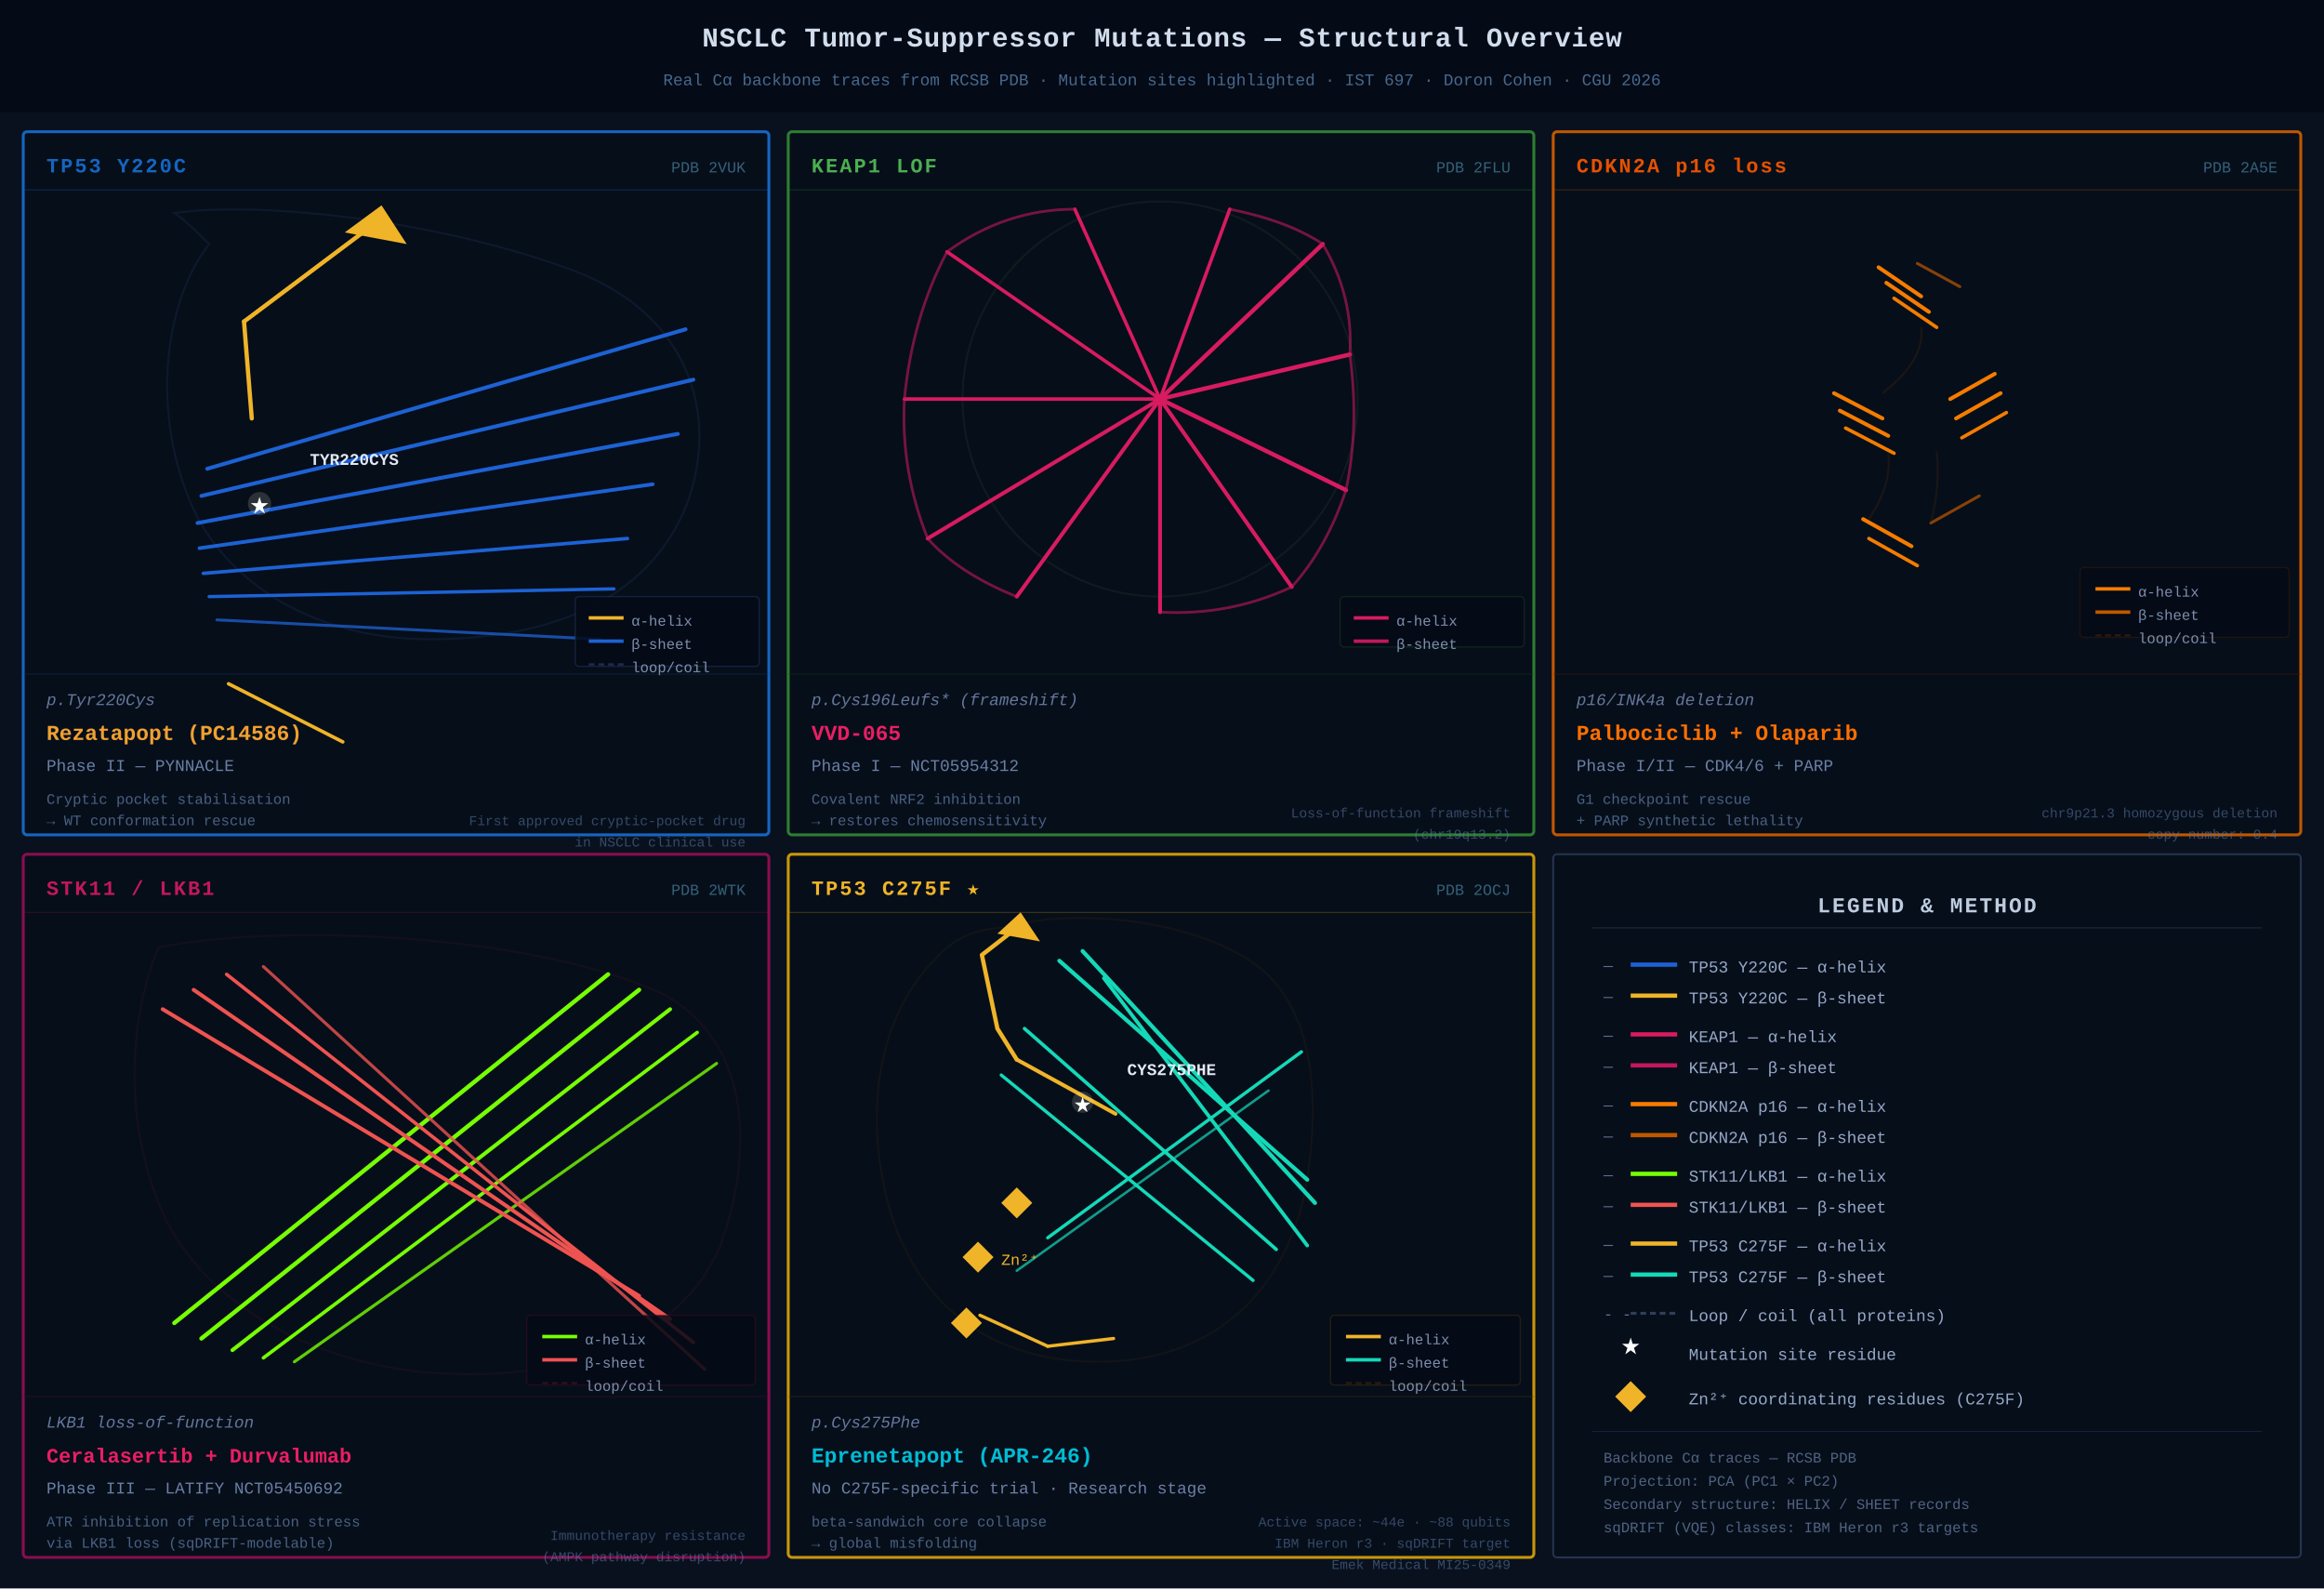
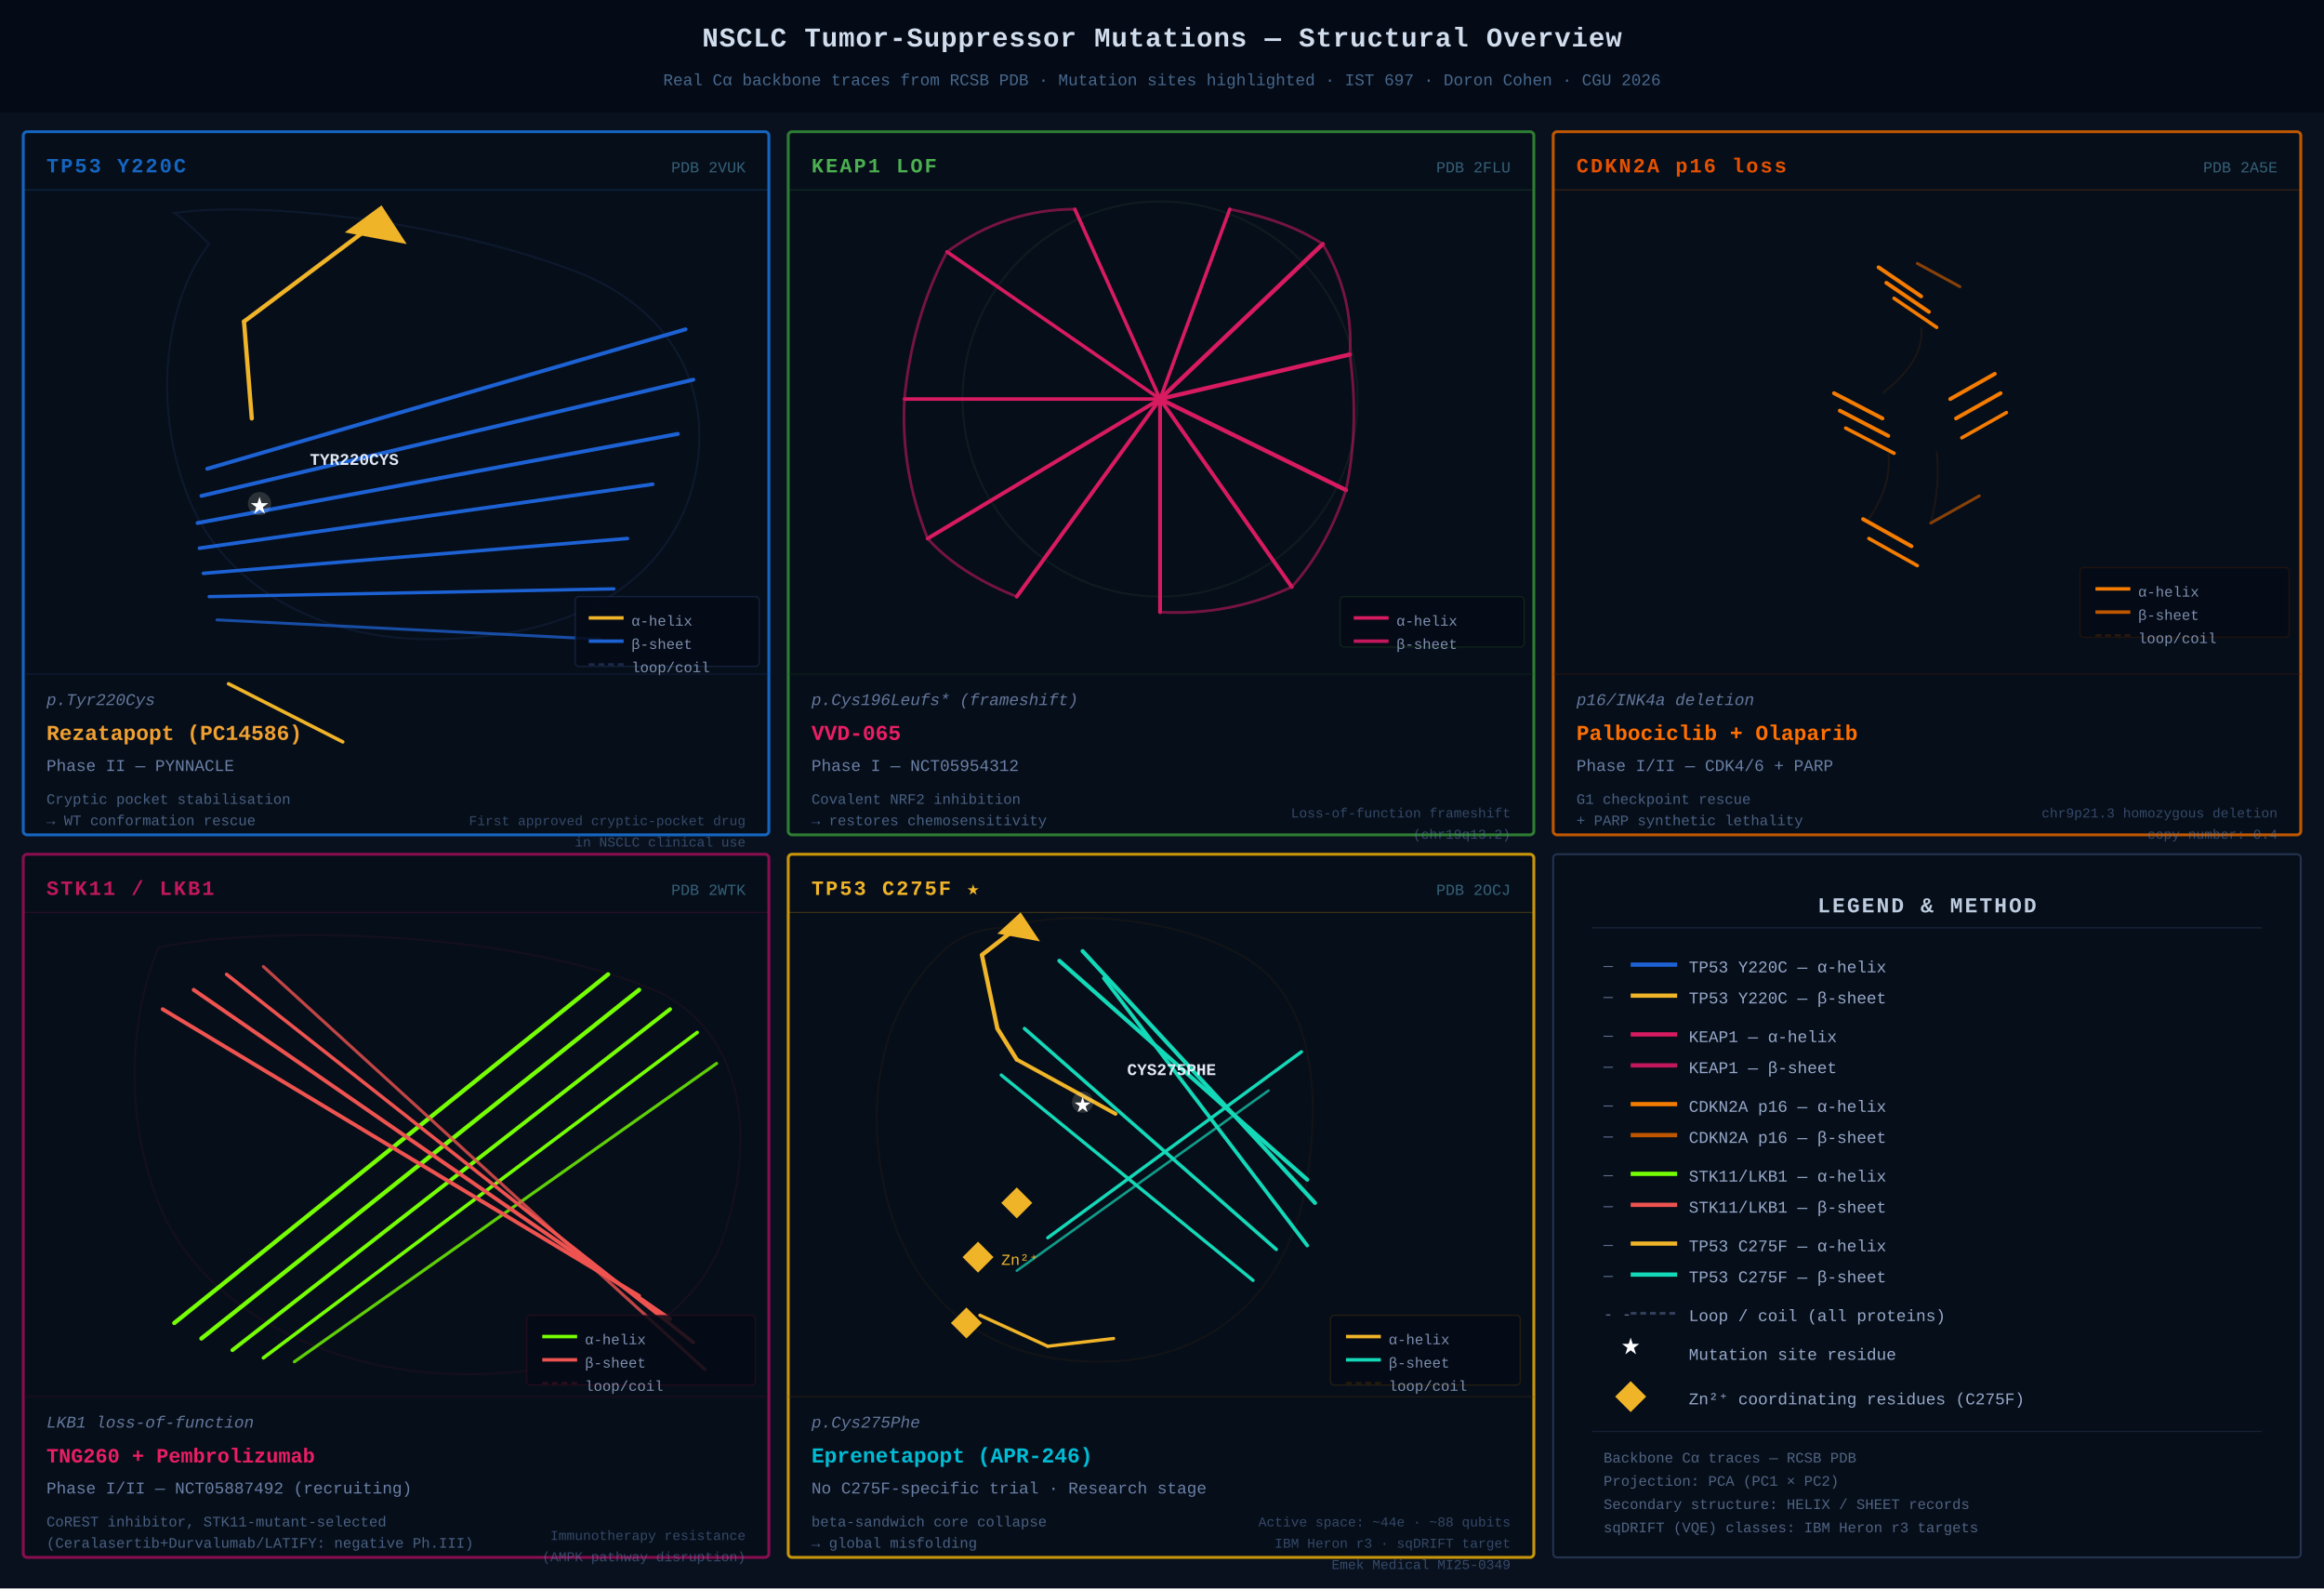
<svg xmlns="http://www.w3.org/2000/svg" viewBox="0 0 1200 820" aria-label="NSCLC tumor-suppressor mutations — five structural overviews from RCSB PDB">
  <rect width="1200" height="820" fill="#09111e" />
  <rect x="0" y="0" width="1200" height="58" fill="rgba(4,10,22,0.92)" />
  <text x="600" y="24" fill="rgba(220,232,248,0.95)" font-size="14" font-weight="bold" text-anchor="middle" font-family="Courier New,monospace" letter-spacing="0.4">NSCLC Tumor-Suppressor Mutations — Structural Overview</text>
  <text x="600" y="44" fill="rgba(100,145,190,0.7)" font-size="8.5" text-anchor="middle" font-family="Courier New,monospace">Real Cα backbone traces from RCSB PDB  ·  Mutation sites highlighted  ·  IST 697  ·  Doron Cohen  ·  CGU 2026</text>
  <g transform="translate(12,68)">
    <rect width="385" height="363" fill="#060e1a" stroke="#1565c0" stroke-width="1.5" rx="2" />
    <line x1="0" y1="30" x2="385" y2="30" stroke="#1565c0" stroke-width="0.4" opacity="0.4" />
    <text x="12" y="21" fill="#1565c0" font-size="10.5" font-weight="bold" font-family="Courier New,monospace" letter-spacing="1">TP53  Y220C</text>
    <text x="373" y="21" fill="rgba(100,180,215,0.5)" font-size="8" font-family="Courier New,monospace" text-anchor="end">PDB 2VUK</text>
    <path d="M 78 42 C 118 36 210 44 285 72 C 345 95 360 148 342 194 C 322 242 272 262 210 262 C 145 262 100 228 85 188 C 66 140 74 86 96 58 Q 82 44 78 42 Z" fill="none" stroke="rgba(40,65,115,0.22)" stroke-width="1" />
    <line x1="95" y1="174" x2="342" y2="102" stroke="#1d62d4" stroke-width="2" stroke-linecap="round" />
    <line x1="92" y1="188" x2="346" y2="128" stroke="#1d62d4" stroke-width="2" stroke-linecap="round" />
    <line x1="90" y1="202" x2="338" y2="156" stroke="#1d62d4" stroke-width="2" stroke-linecap="round" />
    <line x1="91" y1="215" x2="325" y2="182" stroke="#1d62d4" stroke-width="1.9" stroke-linecap="round" />
    <line x1="93" y1="228" x2="312" y2="210" stroke="#1d62d4" stroke-width="1.8" stroke-linecap="round" />
    <line x1="96" y1="240" x2="305" y2="236" stroke="#1d62d4" stroke-width="1.7" stroke-linecap="round" />
    <line x1="100" y1="252" x2="298" y2="262" stroke="#1d62d4" stroke-width="1.5" stroke-linecap="round" opacity="0.75" />
    <polygon points="185,38 166,52 198,58" fill="#f0b429" />
    <line x1="178" y1="50" x2="114" y2="98" stroke="#f0b429" stroke-width="2.2" stroke-linecap="round" />
    <line x1="114" y1="98" x2="118" y2="148" stroke="#f0b429" stroke-width="2.2" stroke-linecap="round" />
    <line x1="106" y1="285" x2="165" y2="315" stroke="#f0b429" stroke-width="1.8" stroke-linecap="round" />
    <text x="148" y="172" fill="rgba(235,242,255,0.95)" font-size="8.5" font-family="Courier New,monospace" font-weight="600">TYR220CYS</text>
    <circle cx="122" cy="192" r="6" fill="rgba(255,255,220,0.15)" />
    <text x="122" y="197" fill="white" font-size="12" text-anchor="middle">★</text>
    <rect x="285" y="240" width="95" height="36" fill="rgba(4,10,22,0.85)" stroke="rgba(40,65,115,0.4)" stroke-width="0.7" rx="2" />
    <line x1="292" y1="251" x2="310" y2="251" stroke="#f0b429" stroke-width="1.8" />
    <text x="314" y="255" fill="rgba(155,175,210,0.8)" font-size="7.5" font-family="Courier New,monospace">α-helix</text>
    <line x1="292" y1="263" x2="310" y2="263" stroke="#1d62d4" stroke-width="1.8" />
    <text x="314" y="267" fill="rgba(155,175,210,0.8)" font-size="7.5" font-family="Courier New,monospace">β-sheet</text>
    <line x1="292" y1="275" x2="310" y2="275" stroke="rgba(50,70,120,0.55)" stroke-width="1.2" stroke-dasharray="3,2" />
    <text x="314" y="279" fill="rgba(155,175,210,0.8)" font-size="7.5" font-family="Courier New,monospace">loop/coil</text>
    <line x1="0" y1="280" x2="385" y2="280" stroke="rgba(25,50,100,0.35)" stroke-width="0.6" />
    <text x="12" y="296" fill="rgba(140,165,210,0.7)" font-size="8.5" font-style="italic" font-family="Courier New,monospace">p.Tyr220Cys</text>
    <text x="12" y="314" fill="#f0a030" font-size="11" font-weight="bold" font-family="Courier New,monospace">Rezatapopt  (PC14586)</text>
    <text x="12" y="330" fill="rgba(140,165,210,0.75)" font-size="8.5" font-family="Courier New,monospace">Phase II — PYNNACLE</text>
    <text x="12" y="347" fill="rgba(110,140,185,0.65)" font-size="7.5" font-family="Courier New,monospace">Cryptic pocket stabilisation</text>
    <text x="12" y="358" fill="rgba(110,140,185,0.65)" font-size="7.5" font-family="Courier New,monospace">→ WT conformation rescue</text>
    <text x="373" y="358" fill="rgba(90,120,165,0.55)" font-size="7" font-family="Courier New,monospace" text-anchor="end">First approved cryptic-pocket drug</text>
    <text x="373" y="369" fill="rgba(90,120,165,0.55)" font-size="7" font-family="Courier New,monospace" text-anchor="end">in NSCLC clinical use</text>
  </g>
  <g transform="translate(407,68)">
    <rect width="385" height="363" fill="#060e1a" stroke="#2e7d32" stroke-width="1.5" rx="2" />
    <line x1="0" y1="30" x2="385" y2="30" stroke="#2e7d32" stroke-width="0.4" opacity="0.4" />
    <text x="12" y="21" fill="#4caf50" font-size="10.5" font-weight="bold" font-family="Courier New,monospace" letter-spacing="1">KEAP1  LOF</text>
    <text x="373" y="21" fill="rgba(100,180,215,0.5)" font-size="8" font-family="Courier New,monospace" text-anchor="end">PDB 2FLU</text>
    <circle cx="192" cy="138" r="102" fill="none" stroke="rgba(50,80,50,0.2)" stroke-width="1" />
    <line x1="192" y1="138" x2="276" y2="58" stroke="#d81b60" stroke-width="2.2" stroke-linecap="round" />
    <line x1="192" y1="138" x2="290" y2="115" stroke="#d81b60" stroke-width="2.2" stroke-linecap="round" />
    <line x1="192" y1="138" x2="288" y2="185" stroke="#d81b60" stroke-width="2.2" stroke-linecap="round" />
    <line x1="192" y1="138" x2="260" y2="235" stroke="#d81b60" stroke-width="2" stroke-linecap="round" />
    <line x1="192" y1="138" x2="192" y2="248" stroke="#d81b60" stroke-width="2" stroke-linecap="round" />
    <line x1="192" y1="138" x2="118" y2="240" stroke="#d81b60" stroke-width="2" stroke-linecap="round" />
    <line x1="192" y1="138" x2="72" y2="210" stroke="#d81b60" stroke-width="2" stroke-linecap="round" />
    <line x1="192" y1="138" x2="60" y2="138" stroke="#d81b60" stroke-width="1.8" stroke-linecap="round" />
    <line x1="192" y1="138" x2="82" y2="62" stroke="#d81b60" stroke-width="1.8" stroke-linecap="round" />
    <line x1="192" y1="138" x2="148" y2="40" stroke="#d81b60" stroke-width="1.8" stroke-linecap="round" />
    <line x1="192" y1="138" x2="228" y2="40" stroke="#d81b60" stroke-width="1.8" stroke-linecap="round" />
    <path d="M 276,58 Q 292,85 290,115" fill="none" stroke="#c2185b" stroke-width="1.4" opacity="0.6" />
    <path d="M 290,115 Q 295,152 288,185" fill="none" stroke="#c2185b" stroke-width="1.4" opacity="0.6" />
    <path d="M 288,185 Q 278,215 260,235" fill="none" stroke="#c2185b" stroke-width="1.4" opacity="0.6" />
    <path d="M 260,235 Q 228,250 192,248" fill="none" stroke="#c2185b" stroke-width="1.4" opacity="0.6" />
    <path d="M 118,240 Q 88,228 72,210" fill="none" stroke="#c2185b" stroke-width="1.4" opacity="0.6" />
    <path d="M 72,210 Q 58,175 60,138" fill="none" stroke="#c2185b" stroke-width="1.4" opacity="0.6" />
    <path d="M 60,138 Q 64,96 82,62" fill="none" stroke="#c2185b" stroke-width="1.4" opacity="0.6" />
    <path d="M 82,62 Q 112,40 148,40" fill="none" stroke="#c2185b" stroke-width="1.4" opacity="0.6" />
    <path d="M 228,40 Q 258,46 276,58" fill="none" stroke="#c2185b" stroke-width="1.4" opacity="0.6" />
    <rect x="285" y="240" width="95" height="26" fill="rgba(4,10,22,0.85)" stroke="rgba(30,70,30,0.4)" stroke-width="0.7" rx="2" />
    <line x1="292" y1="251" x2="310" y2="251" stroke="#d81b60" stroke-width="1.8" />
    <text x="314" y="255" fill="rgba(155,175,210,0.8)" font-size="7.5" font-family="Courier New,monospace">α-helix</text>
    <line x1="292" y1="263" x2="310" y2="263" stroke="#c2185b" stroke-width="1.8" />
    <text x="314" y="267" fill="rgba(155,175,210,0.8)" font-size="7.5" font-family="Courier New,monospace">β-sheet</text>
    <line x1="0" y1="280" x2="385" y2="280" stroke="rgba(20,60,20,0.35)" stroke-width="0.6" />
    <text x="12" y="296" fill="rgba(140,165,210,0.7)" font-size="8.5" font-style="italic" font-family="Courier New,monospace">p.Cys196Leufs* (frameshift)</text>
    <text x="12" y="314" fill="#e91e63" font-size="11" font-weight="bold" font-family="Courier New,monospace">VVD-065</text>
    <text x="12" y="330" fill="rgba(140,165,210,0.75)" font-size="8.5" font-family="Courier New,monospace">Phase I — NCT05954312</text>
    <text x="12" y="347" fill="rgba(110,140,185,0.65)" font-size="7.5" font-family="Courier New,monospace">Covalent NRF2 inhibition</text>
    <text x="12" y="358" fill="rgba(110,140,185,0.65)" font-size="7.5" font-family="Courier New,monospace">→ restores chemosensitivity</text>
    <text x="373" y="354" fill="rgba(90,120,165,0.55)" font-size="7" font-family="Courier New,monospace" text-anchor="end">Loss-of-function frameshift</text>
    <text x="373" y="365" fill="rgba(90,120,165,0.55)" font-size="7" font-family="Courier New,monospace" text-anchor="end">(chr19q13.2)</text>
  </g>
  <g transform="translate(802,68)">
    <rect width="386" height="363" fill="#060e1a" stroke="#bf5700" stroke-width="1.5" rx="2" />
    <line x1="0" y1="30" x2="386" y2="30" stroke="#bf5700" stroke-width="0.4" opacity="0.4" />
    <text x="12" y="21" fill="#e65100" font-size="10.5" font-weight="bold" font-family="Courier New,monospace" letter-spacing="1">CDKN2A  p16 loss</text>
    <text x="374" y="21" fill="rgba(100,180,215,0.5)" font-size="8" font-family="Courier New,monospace" text-anchor="end">PDB 2A5E</text>
    <line x1="168" y1="70" x2="190" y2="85" stroke="#f57c00" stroke-width="2" stroke-linecap="round" />
    <line x1="172" y1="78" x2="194" y2="93" stroke="#f57c00" stroke-width="2" stroke-linecap="round" />
    <line x1="176" y1="86" x2="198" y2="101" stroke="#f57c00" stroke-width="1.8" stroke-linecap="round" />
    <line x1="188" y1="68" x2="210" y2="80" stroke="#bf5700" stroke-width="1.5" stroke-linecap="round" opacity="0.7" />
    <line x1="145" y1="135" x2="170" y2="148" stroke="#f57c00" stroke-width="2" stroke-linecap="round" />
    <line x1="148" y1="144" x2="173" y2="157" stroke="#f57c00" stroke-width="2" stroke-linecap="round" />
    <line x1="151" y1="153" x2="176" y2="166" stroke="#f57c00" stroke-width="1.8" stroke-linecap="round" />
    <line x1="205" y1="138" x2="228" y2="125" stroke="#f57c00" stroke-width="2" stroke-linecap="round" />
    <line x1="208" y1="148" x2="231" y2="135" stroke="#f57c00" stroke-width="2" stroke-linecap="round" />
    <line x1="211" y1="158" x2="234" y2="145" stroke="#f57c00" stroke-width="1.8" stroke-linecap="round" />
    <line x1="160" y1="200" x2="185" y2="214" stroke="#f57c00" stroke-width="2" stroke-linecap="round" />
    <line x1="163" y1="210" x2="188" y2="224" stroke="#f57c00" stroke-width="1.8" stroke-linecap="round" />
    <line x1="195" y1="202" x2="220" y2="188" stroke="#bf5700" stroke-width="1.5" stroke-linecap="round" opacity="0.7" />
    <path d="M 190,101 Q 192,118 170,135" fill="none" stroke="rgba(90,50,10,0.25)" stroke-width="1" />
    <path d="M 173,166 Q 175,182 163,200" fill="none" stroke="rgba(90,50,10,0.25)" stroke-width="1" />
    <path d="M 198,165 Q 200,182 195,202" fill="none" stroke="rgba(90,50,10,0.25)" stroke-width="1" />
    <rect x="272" y="225" width="108" height="36" fill="rgba(4,10,22,0.85)" stroke="rgba(70,30,0,0.4)" stroke-width="0.7" rx="2" />
    <line x1="280" y1="236" x2="298" y2="236" stroke="#f57c00" stroke-width="1.8" />
    <text x="302" y="240" fill="rgba(155,175,210,0.8)" font-size="7.5" font-family="Courier New,monospace">α-helix</text>
    <line x1="280" y1="248" x2="298" y2="248" stroke="#bf5700" stroke-width="1.8" />
    <text x="302" y="252" fill="rgba(155,175,210,0.8)" font-size="7.5" font-family="Courier New,monospace">β-sheet</text>
    <line x1="280" y1="260" x2="298" y2="260" stroke="rgba(80,40,5,0.5)" stroke-width="1.2" stroke-dasharray="3,2" />
    <text x="302" y="264" fill="rgba(155,175,210,0.8)" font-size="7.5" font-family="Courier New,monospace">loop/coil</text>
    <line x1="0" y1="280" x2="386" y2="280" stroke="rgba(80,30,0,0.35)" stroke-width="0.6" />
    <text x="12" y="296" fill="rgba(140,165,210,0.7)" font-size="8.5" font-style="italic" font-family="Courier New,monospace">p16/INK4a deletion</text>
    <text x="12" y="314" fill="#ff6f00" font-size="11" font-weight="bold" font-family="Courier New,monospace">Palbociclib + Olaparib</text>
    <text x="12" y="330" fill="rgba(140,165,210,0.75)" font-size="8.5" font-family="Courier New,monospace">Phase I/II — CDK4/6 + PARP</text>
    <text x="12" y="347" fill="rgba(110,140,185,0.65)" font-size="7.5" font-family="Courier New,monospace">G1 checkpoint rescue</text>
    <text x="12" y="358" fill="rgba(110,140,185,0.65)" font-size="7.5" font-family="Courier New,monospace">+ PARP synthetic lethality</text>
    <text x="374" y="354" fill="rgba(90,120,165,0.55)" font-size="7" font-family="Courier New,monospace" text-anchor="end">chr9p21.3 homozygous deletion</text>
    <text x="374" y="365" fill="rgba(90,120,165,0.55)" font-size="7" font-family="Courier New,monospace" text-anchor="end">copy number: 0.4</text>
  </g>
  <g transform="translate(12,441)">
    <rect width="385" height="363" fill="#060e1a" stroke="#880e4f" stroke-width="1.5" rx="2" />
    <line x1="0" y1="30" x2="385" y2="30" stroke="#880e4f" stroke-width="0.4" opacity="0.4" />
    <text x="12" y="21" fill="#c2185b" font-size="10.5" font-weight="bold" font-family="Courier New,monospace" letter-spacing="1">STK11 / LKB1</text>
    <text x="373" y="21" fill="rgba(100,180,215,0.5)" font-size="8" font-family="Courier New,monospace" text-anchor="end">PDB 2WTK</text>
    <path d="M 70 48 C 130 36 260 40 330 72 C 375 96 378 152 360 202 C 340 250 282 272 215 268 C 148 264 92 230 72 185 C 50 135 56 80 70 48 Z" fill="none" stroke="rgba(80,20,40,0.2)" stroke-width="1" />
    <line x1="78" y1="242" x2="302" y2="62" stroke="#76ff03" stroke-width="2.2" stroke-linecap="round" />
    <line x1="92" y1="250" x2="318" y2="70" stroke="#76ff03" stroke-width="2.2" stroke-linecap="round" />
    <line x1="108" y1="256" x2="334" y2="80" stroke="#76ff03" stroke-width="2" stroke-linecap="round" />
    <line x1="124" y1="260" x2="348" y2="92" stroke="#76ff03" stroke-width="1.8" stroke-linecap="round" />
    <line x1="140" y1="262" x2="358" y2="108" stroke="#76ff03" stroke-width="1.6" stroke-linecap="round" opacity="0.8" />
    <line x1="72" y1="80" x2="318" y2="228" stroke="#ef5350" stroke-width="2" stroke-linecap="round" />
    <line x1="88" y1="70" x2="334" y2="240" stroke="#ef5350" stroke-width="2" stroke-linecap="round" />
    <line x1="105" y1="62" x2="346" y2="252" stroke="#ef5350" stroke-width="1.8" stroke-linecap="round" />
    <line x1="124" y1="58" x2="352" y2="266" stroke="#ef5350" stroke-width="1.6" stroke-linecap="round" opacity="0.8" />
    <rect x="260" y="238" width="118" height="36" fill="rgba(4,10,22,0.85)" stroke="rgba(80,10,35,0.4)" stroke-width="0.7" rx="2" />
    <line x1="268" y1="249" x2="286" y2="249" stroke="#76ff03" stroke-width="1.8" />
    <text x="290" y="253" fill="rgba(155,175,210,0.8)" font-size="7.5" font-family="Courier New,monospace">α-helix</text>
    <line x1="268" y1="261" x2="286" y2="261" stroke="#ef5350" stroke-width="1.8" />
    <text x="290" y="265" fill="rgba(155,175,210,0.8)" font-size="7.5" font-family="Courier New,monospace">β-sheet</text>
    <line x1="268" y1="273" x2="286" y2="273" stroke="rgba(80,20,40,0.5)" stroke-width="1.2" stroke-dasharray="3,2" />
    <text x="290" y="277" fill="rgba(155,175,210,0.8)" font-size="7.5" font-family="Courier New,monospace">loop/coil</text>
    <line x1="0" y1="280" x2="385" y2="280" stroke="rgba(80,10,35,0.35)" stroke-width="0.6" />
    <text x="12" y="296" fill="rgba(140,165,210,0.7)" font-size="8.5" font-style="italic" font-family="Courier New,monospace">LKB1 loss-of-function</text>
-     <text x="12" y="314" fill="#e91e63" font-size="10.5" font-weight="bold" font-family="Courier New,monospace">Ceralasertib + Durvalumab</text>
-     <text x="12" y="330" fill="rgba(140,165,210,0.75)" font-size="8.5" font-family="Courier New,monospace">Phase III — LATIFY  NCT05450692</text>
-     <text x="12" y="347" fill="rgba(110,140,185,0.65)" font-size="7.5" font-family="Courier New,monospace">ATR inhibition of replication stress</text>
-     <text x="12" y="358" fill="rgba(110,140,185,0.65)" font-size="7.5" font-family="Courier New,monospace">via LKB1 loss (sqDRIFT-modelable)</text>
+     <text x="12" y="314" fill="#e91e63" font-size="10.5" font-weight="bold" font-family="Courier New,monospace">TNG260 + Pembrolizumab</text>
+     <text x="12" y="330" fill="rgba(140,165,210,0.75)" font-size="8.5" font-family="Courier New,monospace">Phase I/II — NCT05887492 (recruiting)</text>
+     <text x="12" y="347" fill="rgba(110,140,185,0.65)" font-size="7.5" font-family="Courier New,monospace">CoREST inhibitor, STK11-mutant-selected</text>
+     <text x="12" y="358" fill="rgba(110,140,185,0.65)" font-size="7.5" font-family="Courier New,monospace">(Ceralasertib+Durvalumab/LATIFY: negative Ph.III)</text>
    <text x="373" y="354" fill="rgba(90,120,165,0.55)" font-size="7" font-family="Courier New,monospace" text-anchor="end">Immunotherapy resistance</text>
    <text x="373" y="365" fill="rgba(90,120,165,0.55)" font-size="7" font-family="Courier New,monospace" text-anchor="end">(AMPK pathway disruption)</text>
  </g>
  <g transform="translate(407,441)">
    <rect width="385" height="363" fill="#060e1a" stroke="#c8960a" stroke-width="1.5" rx="2" />
    <line x1="0" y1="30" x2="385" y2="30" stroke="#c8960a" stroke-width="0.4" opacity="0.4" />
    <text x="12" y="21" fill="#f0b429" font-size="10.5" font-weight="bold" font-family="Courier New,monospace" letter-spacing="1">TP53  C275F  ★</text>
    <text x="373" y="21" fill="rgba(100,180,215,0.5)" font-size="8" font-family="Courier New,monospace" text-anchor="end">PDB 2OCJ</text>
    <path d="M 112 38 C 142 28 205 32 240 56 C 272 78 276 128 266 178 C 254 228 218 262 160 262 C 100 262 65 228 52 182 C 38 130 48 82 76 54 Q 90 38 112 38 Z" fill="none" stroke="rgba(60,45,10,0.22)" stroke-width="1" />
    <line x1="140" y1="55" x2="268" y2="168" stroke="#14d9b8" stroke-width="2.1" stroke-linecap="round" />
    <line x1="152" y1="50" x2="272" y2="180" stroke="#14d9b8" stroke-width="2.1" stroke-linecap="round" />
    <line x1="163" y1="64" x2="268" y2="202" stroke="#14d9b8" stroke-width="1.9" stroke-linecap="round" />
    <line x1="122" y1="90" x2="252" y2="204" stroke="#14d9b8" stroke-width="1.8" stroke-linecap="round" />
    <line x1="110" y1="114" x2="240" y2="220" stroke="#14d9b8" stroke-width="1.7" stroke-linecap="round" />
    <line x1="134" y1="198" x2="265" y2="102" stroke="#14d9b8" stroke-width="1.7" stroke-linecap="round" />
    <line x1="118" y1="215" x2="248" y2="122" stroke="#14d9b8" stroke-width="1.3" stroke-linecap="round" opacity="0.7" />
    <polygon points="120,30 108,41 130,45" fill="#f0b429" />
    <path d="M 118,38 L 100,52 L 108,90 L 118,106" stroke="#f0b429" stroke-width="2.2" fill="none" stroke-linecap="round" stroke-linejoin="round" />
    <line x1="118" y1="106" x2="169" y2="134" stroke="#f0b429" stroke-width="2" stroke-linecap="round" />
    <line x1="99" y1="238" x2="134" y2="254" stroke="#f0b429" stroke-width="1.7" stroke-linecap="round" />
    <line x1="134" y1="254" x2="168" y2="250" stroke="#f0b429" stroke-width="1.7" stroke-linecap="round" />
    <text x="175" y="114" fill="rgba(240,245,255,0.95)" font-size="8.5" font-family="Courier New,monospace" font-weight="600">CYS275PHE</text>
    <circle cx="152" cy="128" r="5.5" fill="rgba(255,255,220,0.15)" />
    <text x="152" y="133" fill="white" font-size="11" text-anchor="middle">★</text>
    <polygon points="118,172 126,180 118,188 110,180" fill="#f0b429" />
    <polygon points="98" y1="200" x2="106,208 98,216 90,208" fill="none" />
    <polygon points="98,200 106,208 98,216 90,208" fill="#f0b429" />
    <text x="110" y="212" fill="#f0b429" font-size="8" font-family="Courier New,monospace">Zn²⁺</text>
    <polygon points="92,234 100,242 92,250 84,242" fill="#f0b429" />
    <rect x="280" y="238" width="98" height="36" fill="rgba(4,10,22,0.85)" stroke="rgba(80,55,5,0.4)" stroke-width="0.7" rx="2" />
    <line x1="288" y1="249" x2="306" y2="249" stroke="#f0b429" stroke-width="1.8" />
    <text x="310" y="253" fill="rgba(155,175,210,0.8)" font-size="7.5" font-family="Courier New,monospace">α-helix</text>
    <line x1="288" y1="261" x2="306" y2="261" stroke="#14d9b8" stroke-width="1.8" />
    <text x="310" y="265" fill="rgba(155,175,210,0.8)" font-size="7.5" font-family="Courier New,monospace">β-sheet</text>
    <line x1="288" y1="273" x2="306" y2="273" stroke="rgba(65,45,5,0.55)" stroke-width="1.2" stroke-dasharray="3,2" />
    <text x="310" y="277" fill="rgba(155,175,210,0.8)" font-size="7.5" font-family="Courier New,monospace">loop/coil</text>
    <line x1="0" y1="280" x2="385" y2="280" stroke="rgba(80,55,5,0.35)" stroke-width="0.6" />
    <text x="12" y="296" fill="rgba(140,165,210,0.7)" font-size="8.5" font-style="italic" font-family="Courier New,monospace">p.Cys275Phe</text>
    <text x="12" y="314" fill="#00bcd4" font-size="11" font-weight="bold" font-family="Courier New,monospace">Eprenetapopt  (APR-246)</text>
    <text x="12" y="330" fill="rgba(140,165,210,0.75)" font-size="8.5" font-family="Courier New,monospace">No C275F-specific trial · Research stage</text>
    <text x="12" y="347" fill="rgba(110,140,185,0.65)" font-size="7.5" font-family="Courier New,monospace">beta-sandwich core collapse</text>
    <text x="12" y="358" fill="rgba(110,140,185,0.65)" font-size="7.5" font-family="Courier New,monospace">→ global misfolding</text>
    <text x="373" y="347" fill="rgba(90,120,165,0.55)" font-size="7" font-family="Courier New,monospace" text-anchor="end">Active space: ~44e · ~88 qubits</text>
    <text x="373" y="358" fill="rgba(90,120,165,0.55)" font-size="7" font-family="Courier New,monospace" text-anchor="end">IBM Heron r3 · sqDRIFT target</text>
    <text x="373" y="369" fill="rgba(90,120,165,0.55)" font-size="7" font-family="Courier New,monospace" text-anchor="end">Emek Medical MI25-0349</text>
  </g>
  <g transform="translate(802,441)">
    <rect width="386" height="363" fill="#060e1a" stroke="rgba(60,80,120,0.55)" stroke-width="1" rx="2" />
    <text x="193" y="30" fill="rgba(210,225,245,0.9)" font-size="11" font-weight="bold" text-anchor="middle" font-family="Courier New,monospace" letter-spacing="1">LEGEND &amp; METHOD</text>
    <line x1="20" y1="38" x2="366" y2="38" stroke="rgba(60,80,120,0.35)" stroke-width="0.6" />
    <text x="26" y="60" fill="rgba(155,175,215,0.6)" font-size="8" font-family="Courier New,monospace">—</text>
    <line x1="40" y1="57" x2="64" y2="57" stroke="#1d62d4" stroke-width="2.2" />
    <text x="70" y="61" fill="rgba(175,195,230,0.85)" font-size="8.5" font-family="Courier New,monospace">TP53 Y220C — α-helix</text>
    <text x="26" y="76" fill="rgba(155,175,215,0.6)" font-size="8" font-family="Courier New,monospace">—</text>
    <line x1="40" y1="73" x2="64" y2="73" stroke="#f0b429" stroke-width="2.2" />
    <text x="70" y="77" fill="rgba(175,195,230,0.85)" font-size="8.5" font-family="Courier New,monospace">TP53 Y220C — β-sheet</text>
    <text x="26" y="96" fill="rgba(155,175,215,0.6)" font-size="8" font-family="Courier New,monospace">—</text>
    <line x1="40" y1="93" x2="64" y2="93" stroke="#d81b60" stroke-width="2.2" />
    <text x="70" y="97" fill="rgba(175,195,230,0.85)" font-size="8.5" font-family="Courier New,monospace">KEAP1 — α-helix</text>
    <text x="26" y="112" fill="rgba(155,175,215,0.6)" font-size="8" font-family="Courier New,monospace">—</text>
    <line x1="40" y1="109" x2="64" y2="109" stroke="#c2185b" stroke-width="2.2" />
    <text x="70" y="113" fill="rgba(175,195,230,0.85)" font-size="8.5" font-family="Courier New,monospace">KEAP1 — β-sheet</text>
    <text x="26" y="132" fill="rgba(155,175,215,0.6)" font-size="8" font-family="Courier New,monospace">—</text>
    <line x1="40" y1="129" x2="64" y2="129" stroke="#f57c00" stroke-width="2.2" />
    <text x="70" y="133" fill="rgba(175,195,230,0.85)" font-size="8.5" font-family="Courier New,monospace">CDKN2A p16 — α-helix</text>
    <text x="26" y="148" fill="rgba(155,175,215,0.6)" font-size="8" font-family="Courier New,monospace">—</text>
    <line x1="40" y1="145" x2="64" y2="145" stroke="#bf5700" stroke-width="2.2" />
    <text x="70" y="149" fill="rgba(175,195,230,0.85)" font-size="8.5" font-family="Courier New,monospace">CDKN2A p16 — β-sheet</text>
    <text x="26" y="168" fill="rgba(155,175,215,0.6)" font-size="8" font-family="Courier New,monospace">—</text>
    <line x1="40" y1="165" x2="64" y2="165" stroke="#76ff03" stroke-width="2.2" />
    <text x="70" y="169" fill="rgba(175,195,230,0.85)" font-size="8.5" font-family="Courier New,monospace">STK11/LKB1 — α-helix</text>
    <text x="26" y="184" fill="rgba(155,175,215,0.6)" font-size="8" font-family="Courier New,monospace">—</text>
    <line x1="40" y1="181" x2="64" y2="181" stroke="#ef5350" stroke-width="2.2" />
    <text x="70" y="185" fill="rgba(175,195,230,0.85)" font-size="8.5" font-family="Courier New,monospace">STK11/LKB1 — β-sheet</text>
    <text x="26" y="204" fill="rgba(155,175,215,0.6)" font-size="8" font-family="Courier New,monospace">—</text>
    <line x1="40" y1="201" x2="64" y2="201" stroke="#f0b429" stroke-width="2.2" />
    <text x="70" y="205" fill="rgba(175,195,230,0.85)" font-size="8.5" font-family="Courier New,monospace">TP53 C275F — α-helix</text>
    <text x="26" y="220" fill="rgba(155,175,215,0.6)" font-size="8" font-family="Courier New,monospace">—</text>
    <line x1="40" y1="217" x2="64" y2="217" stroke="#14d9b8" stroke-width="2.2" />
    <text x="70" y="221" fill="rgba(175,195,230,0.85)" font-size="8.5" font-family="Courier New,monospace">TP53 C275F — β-sheet</text>
    <text x="26" y="240" fill="rgba(155,175,215,0.6)" font-size="8" font-family="Courier New,monospace">- -</text>
    <line x1="40" y1="237" x2="64" y2="237" stroke="rgba(90,110,150,0.5)" stroke-width="1.5" stroke-dasharray="3,2" />
    <text x="70" y="241" fill="rgba(175,195,230,0.85)" font-size="8.5" font-family="Courier New,monospace">Loop / coil (all proteins)</text>
    <text x="40" y="258" fill="white" font-size="12" text-anchor="middle">★</text>
    <text x="70" y="261" fill="rgba(175,195,230,0.85)" font-size="8.5" font-family="Courier New,monospace">Mutation site residue</text>
    <polygon points="40,272 48,280 40,288 32,280" fill="#f0b429" />
    <text x="70" y="284" fill="rgba(175,195,230,0.85)" font-size="8.5" font-family="Courier New,monospace">Zn²⁺ coordinating residues (C275F)</text>
    <line x1="20" y1="298" x2="366" y2="298" stroke="rgba(60,80,120,0.3)" stroke-width="0.5" />
    <text x="26" y="314" fill="rgba(120,145,185,0.65)" font-size="7.5" font-family="Courier New,monospace">Backbone Cα traces — RCSB PDB</text>
    <text x="26" y="326" fill="rgba(120,145,185,0.65)" font-size="7.5" font-family="Courier New,monospace">Projection: PCA (PC1 × PC2)</text>
    <text x="26" y="338" fill="rgba(120,145,185,0.65)" font-size="7.5" font-family="Courier New,monospace">Secondary structure: HELIX / SHEET records</text>
    <text x="26" y="350" fill="rgba(120,145,185,0.65)" font-size="7.5" font-family="Courier New,monospace">sqDRIFT (VQE) classes: IBM Heron r3 targets</text>
  </g>
</svg>
